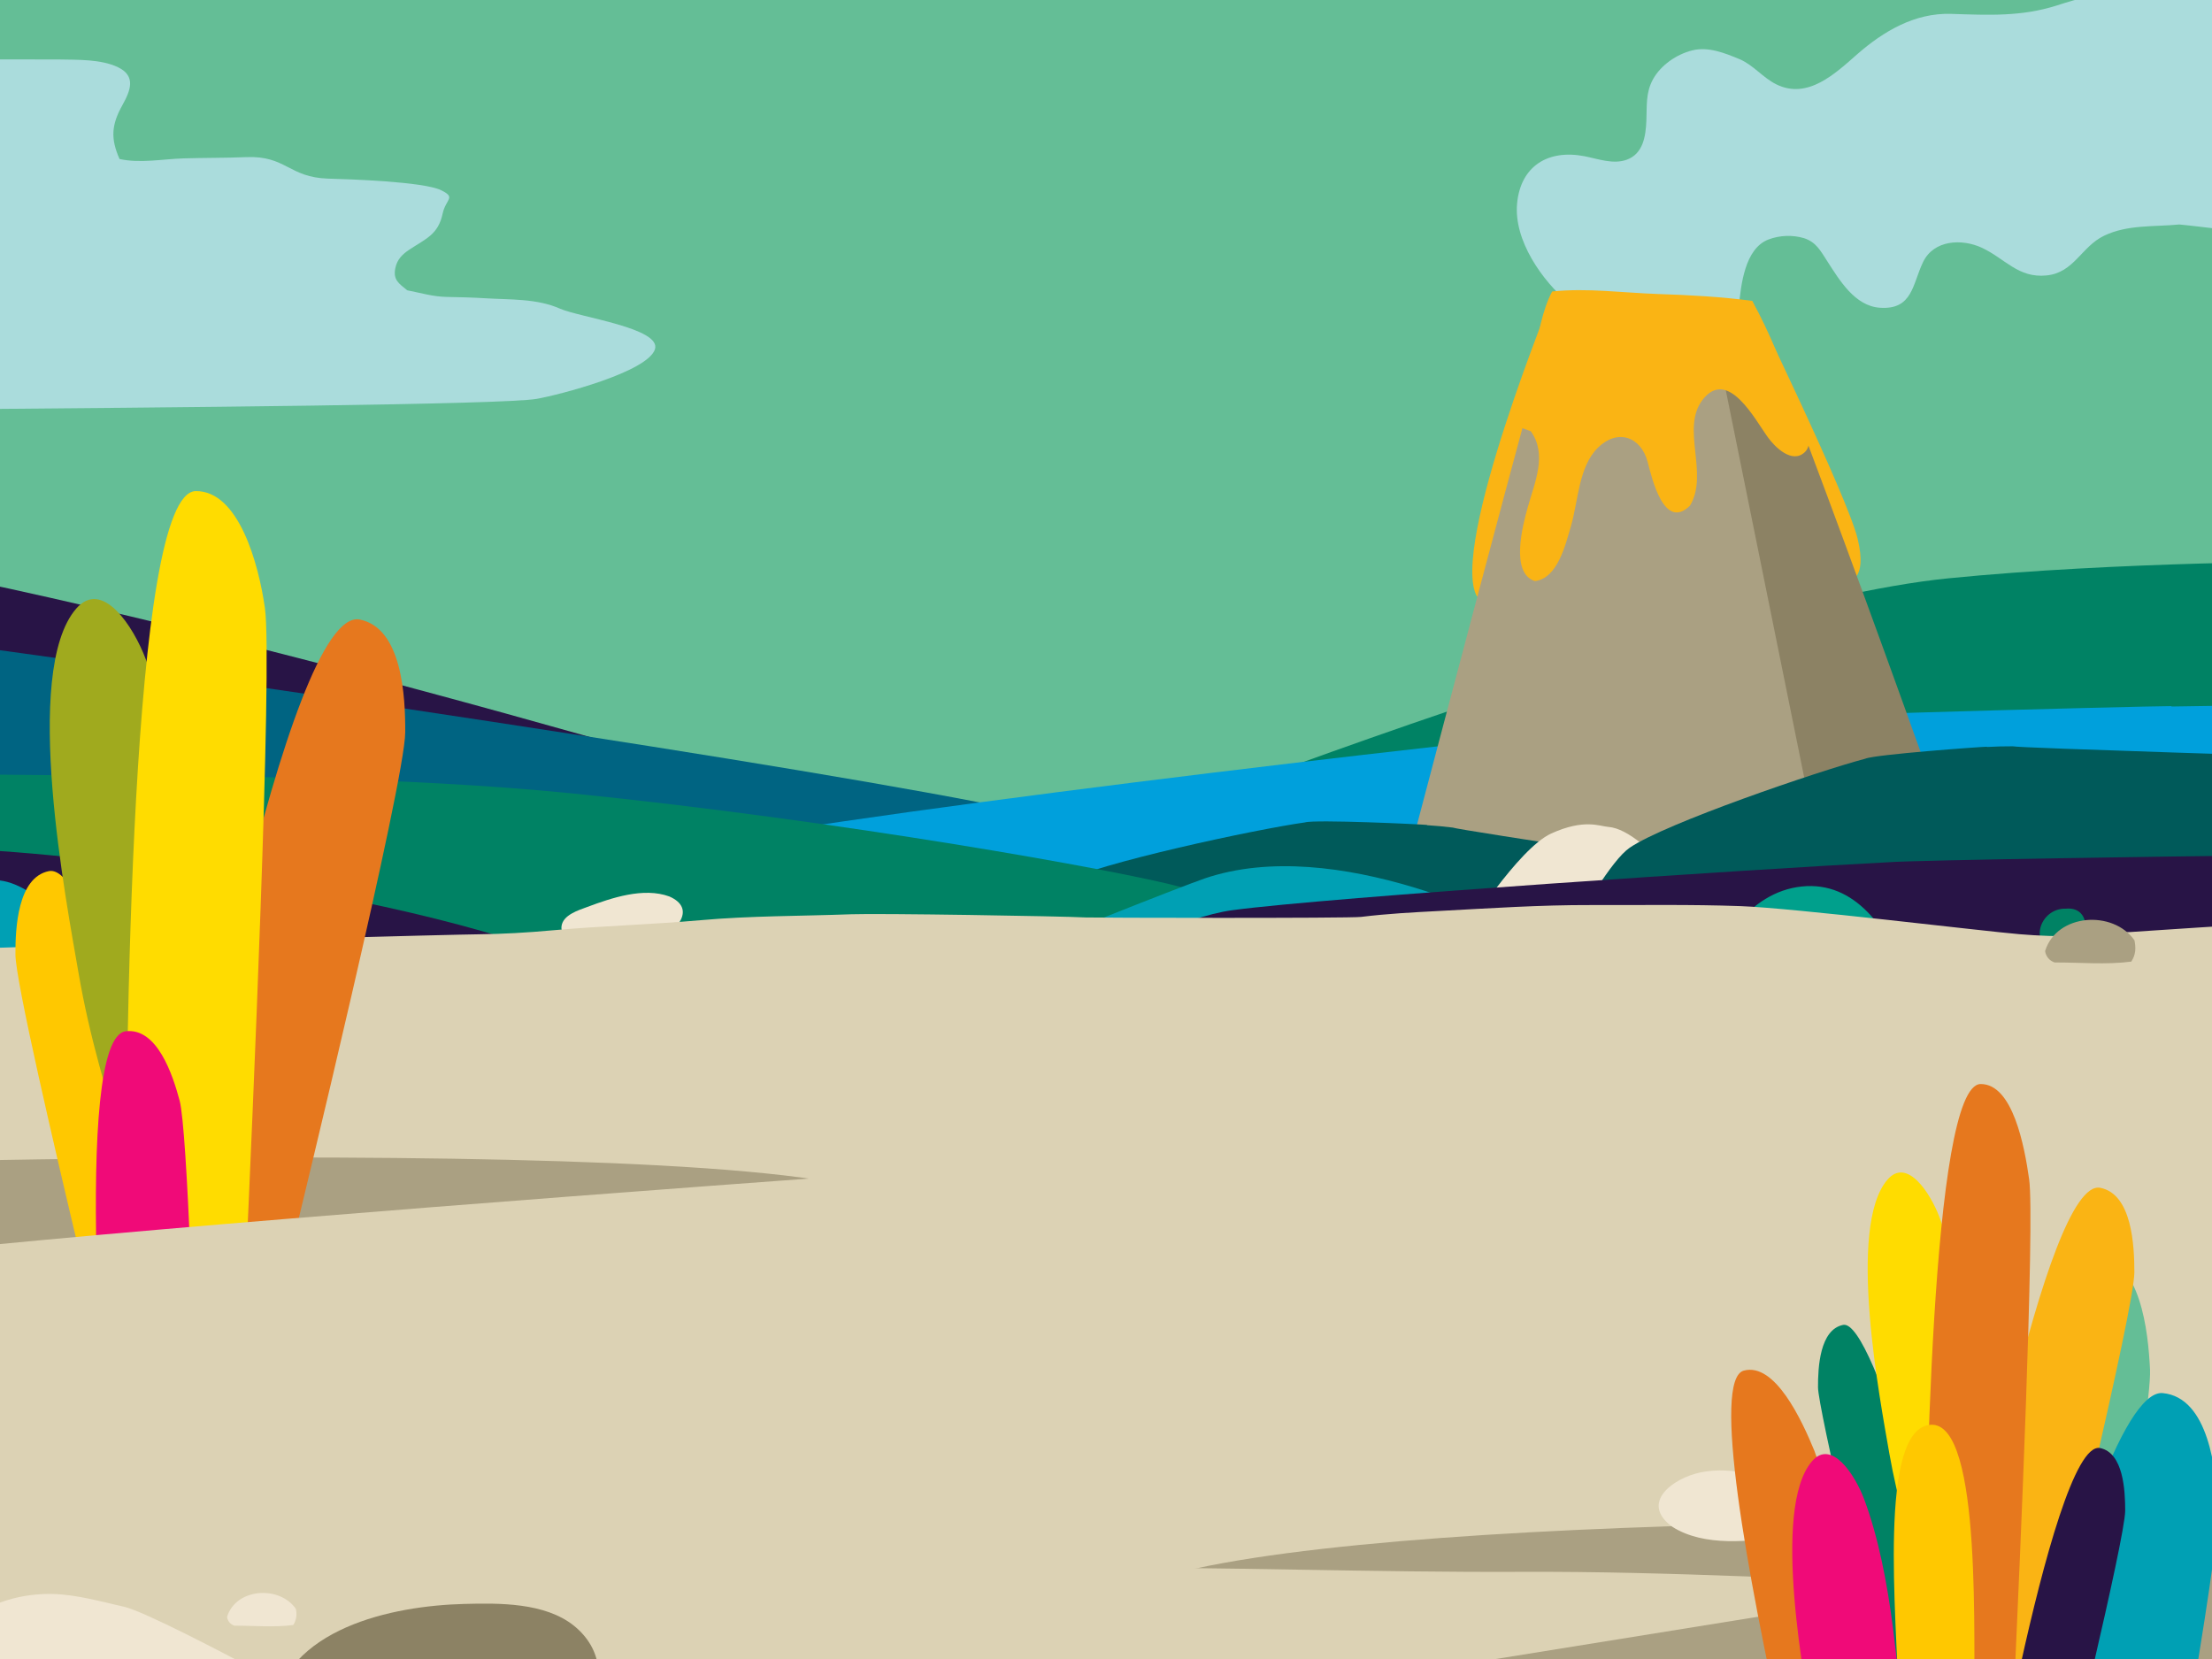
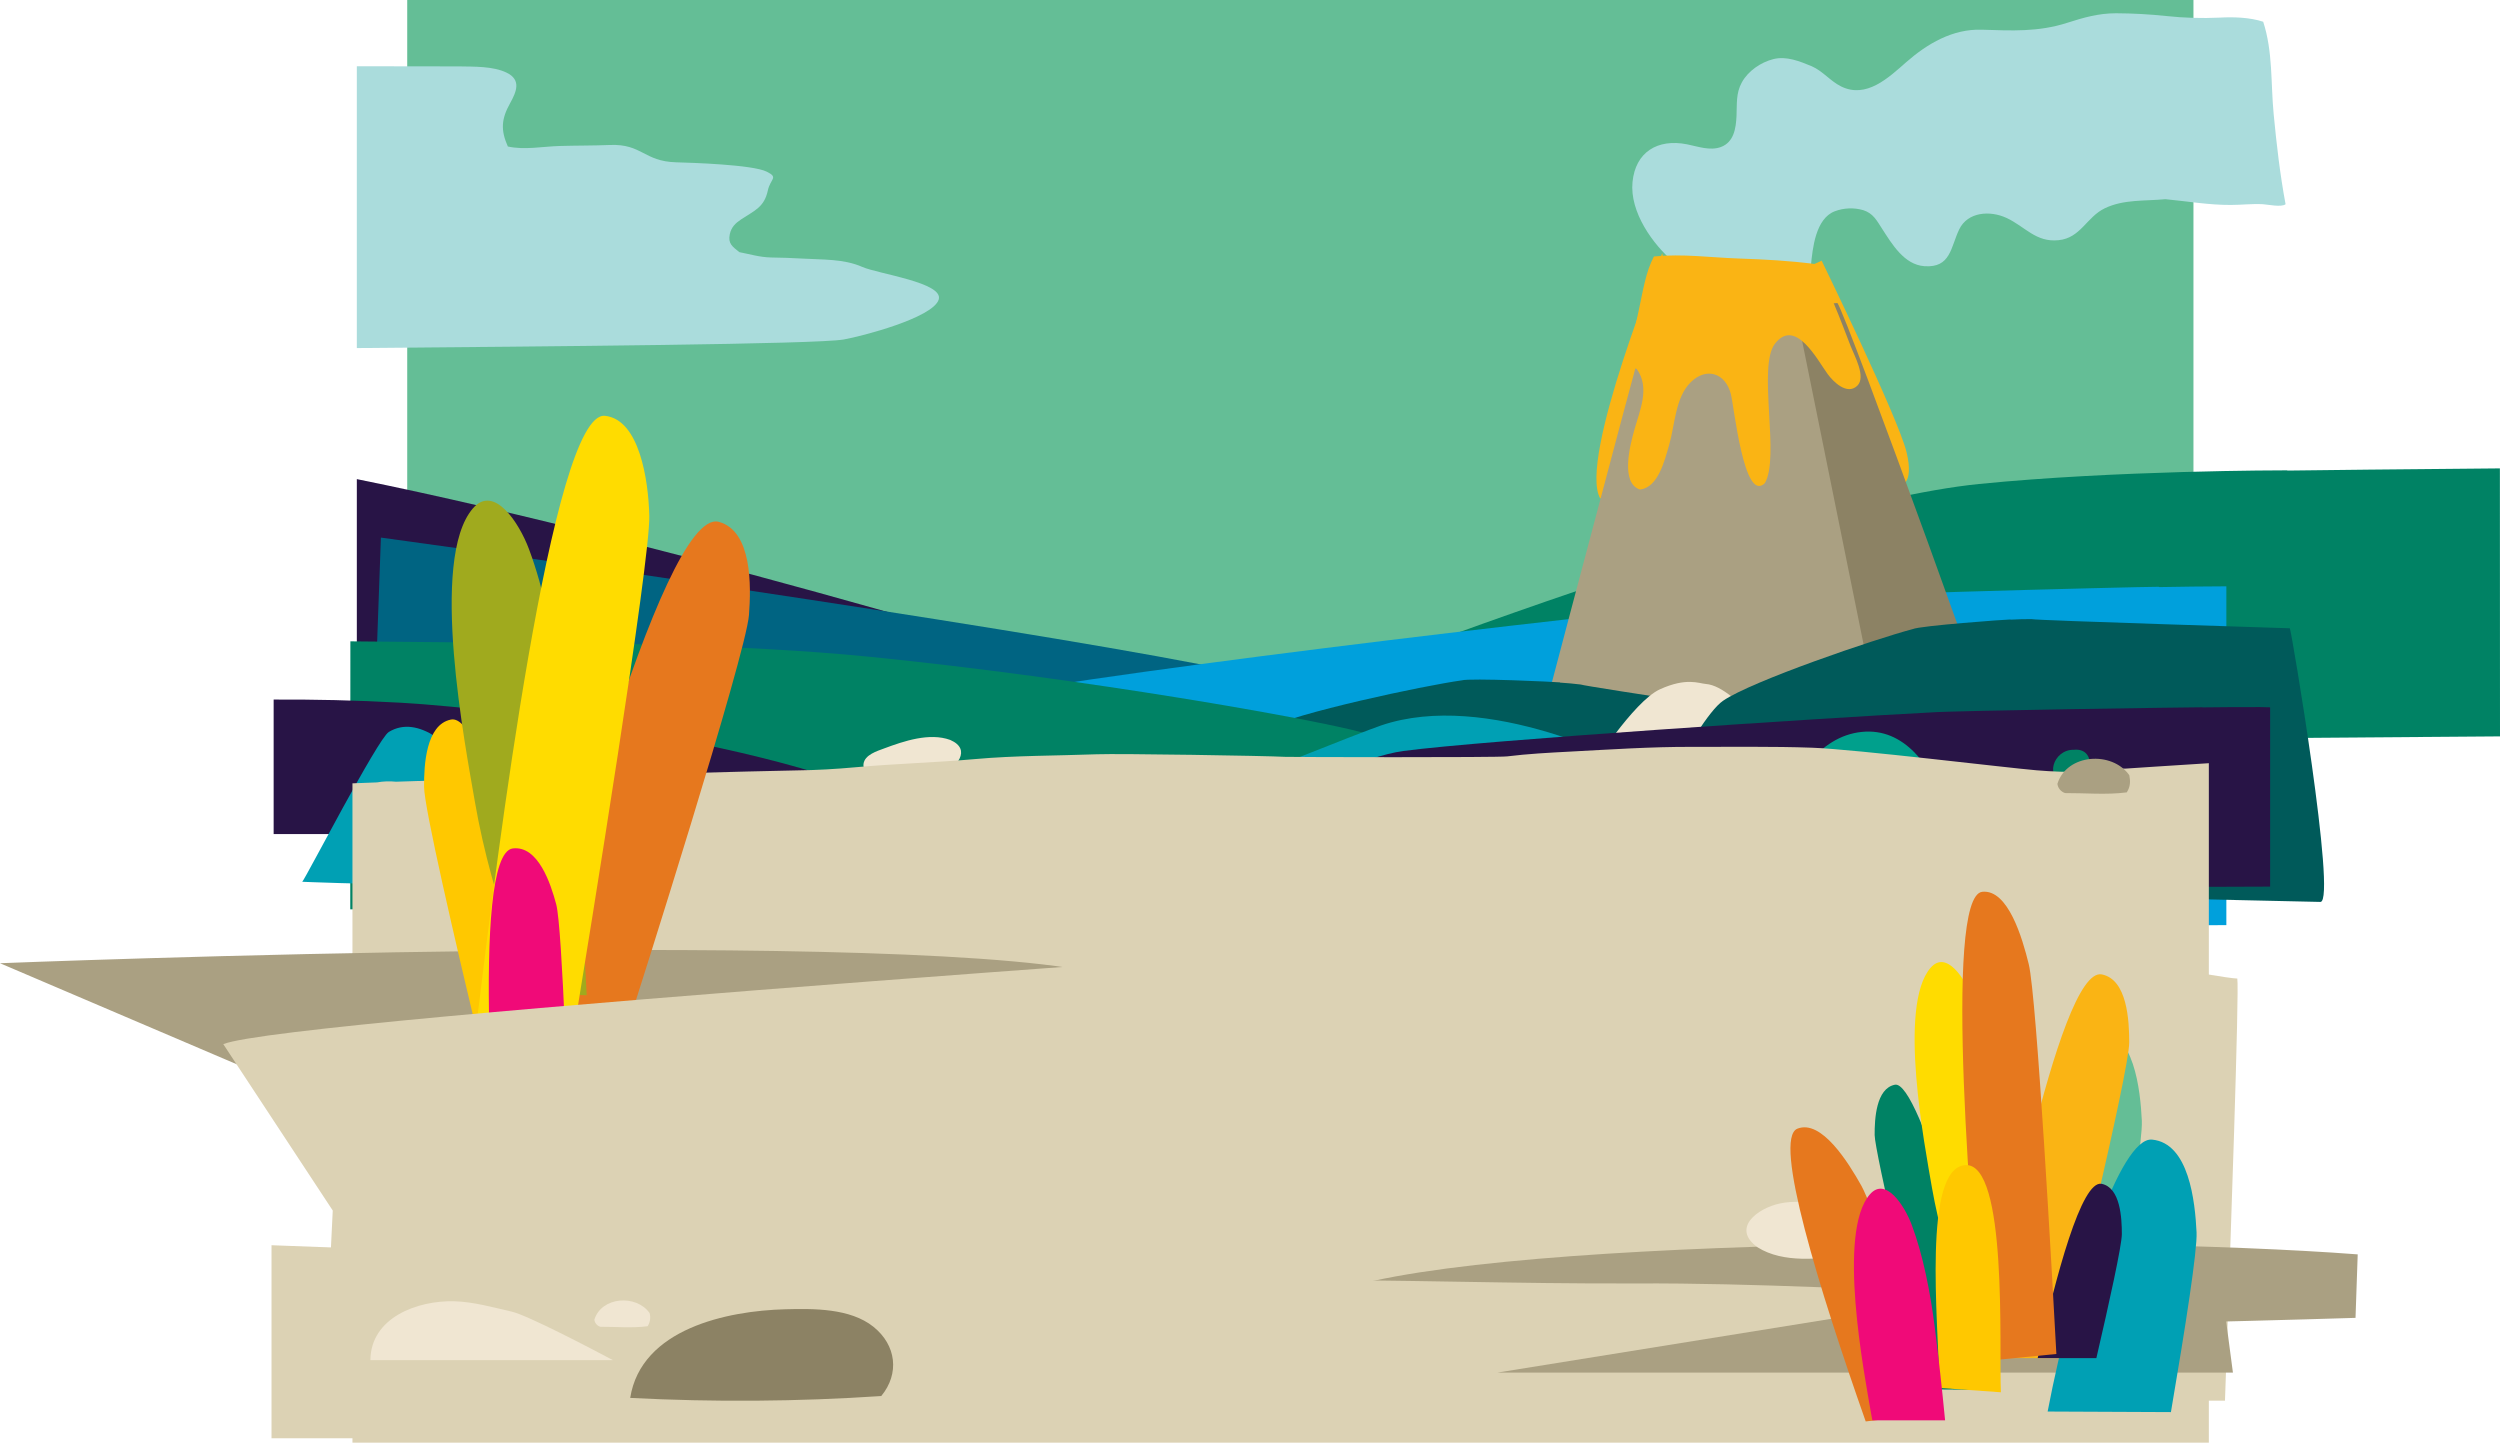
- <svg xmlns="http://www.w3.org/2000/svg" version="1.1" width="480px" height="360px" viewBox="0,0,480,360">
-   <g>
-     <g id="jurrasic2" stroke="none" stroke-width="1" fill="none" fill-rule="evenodd">
+ <svg xmlns="http://www.w3.org/2000/svg" version="1.1" width="674.134" height="389.014" viewBox="0,0,674.134,389.014">
+   <g transform="translate(111,5)">
+     <g data-paper-data="{&quot;isPaintingLayer&quot;:true}" fill-rule="nonzero" stroke="none" stroke-width="1" stroke-linecap="butt" stroke-linejoin="miter" stroke-miterlimit="10" stroke-dasharray="" stroke-dashoffset="0" style="mix-blend-mode: normal">
      <path d="M-1.191,278.939v-283.939h481.663v283.939z" fill="#64be96" />
      <path d="M563.134,193.568l-359.499,2.727c16.346,-7.881 160.789,-64.934 219.005,-70.784c36.747,-3.684 81.894,-3.684 83.104,-3.684l0.1,0.065c3.542,-0.089 35.814,-0.39 57.26,-0.59z" fill="#008264" />
      <path d="M214.851,186.26l-229.631,-1.334v-60.731c87.897,17.792 212.512,55.749 229.631,62.065z" fill="#281446" />
      <path d="M262.017,185.818l-15.419,30.643l-257.836,5.218l2.952,-81.717c70.896,9.64 203.686,29.415 237.812,37.75c5.395,1.316 25.466,6.305 32.491,8.105z" fill="#006482" />
      <path d="M489.345,244.459l-480.984,3.194c25.035,-10.555 100.264,-54.492 132.843,-62.248c32.579,-7.757 174.59,-24.445 217.683,-28.364c8.855,-1.358 107.436,-3.837 112.224,-3.813c0.054,0.022 0.105,0.05 0.153,0.083c6.021,-0.114 12.048,-0.183 18.081,-0.207z" fill="#00a0dc" />
      <path d="M375.734,120.464l-6.735,-50.052l11.216,-5.118c0,0 20.637,42.378 22.88,51.581c2.243,9.203 -2.019,9.203 -2.019,9.203z" fill="#fab414" />
      <path d="M341.614,88.363l-10.773,35.242l-10.325,5.838c-6.086,-10.549 16.712,-66.191 16.712,-66.191z" fill="#fab414" />
      <path d="M363.904,78.116l20.56,-1.411c2.296,2.851 46.912,125.583 46.912,129.278l-67.472,15.047z" fill="#8c8264" />
      <path d="M400.799,214.595l-108.617,22.432c0.136,-0.555 39.787,-151.314 41.705,-156.834l37.986,-8.453z" fill="#aaa082" />
      <path d="M505.313,50.064c-1.051,0.897 -4.864,0.077 -6.151,0c-2.857,-0.159 -5.738,0.201 -8.607,0.201c-5.844,0.041 -11.824,-1.004 -17.65,-1.553c-5.46,0.537 -11.234,-0.012 -16.328,2.444c-4.947,2.379 -6.493,8.022 -12.485,8.613c-6.122,0.638 -9.032,-3.684 -14.038,-6.009c-4.362,-2.019 -10.425,-1.706 -12.745,3.093c-2.32,4.799 -2.249,10.437 -9.404,9.923c-5.437,-0.39 -8.737,-5.992 -11.381,-10.077c-1.476,-2.284 -2.414,-4.168 -5.088,-5.029c-2.523,-0.728 -5.214,-0.624 -7.674,0.295c-5.189,1.983 -5.986,9.964 -6.446,14.687l-36.888,-0.885c-5.744,-4.835 -12.001,-13.595 -11.216,-21.67c0.785,-8.075 6.735,-11.753 14.693,-10.183c2.904,0.573 6.181,1.812 9.132,0.732c3.518,-1.305 4.073,-5.065 4.221,-8.388c0.148,-3.217 -0.189,-6.092 1.434,-9.044c1.694,-3.081 5.13,-5.437 8.506,-6.275c3.495,-0.891 7.101,0.59 10.289,1.901c3.058,1.322 5.035,4.008 7.951,5.454c6.836,3.406 12.869,-2.397 17.538,-6.493c5.714,-5.006 12.532,-9.049 20.413,-8.79c8.105,0.254 15.265,0.643 23.028,-1.854c4.457,-1.429 8.471,-2.58 13.193,-2.58c4.535,0.022 9.067,0.272 13.577,0.75c4.762,0.507 9.555,0.65 14.339,0.425c3.748,-0.213 8.182,-0.071 11.753,1.11c2.633,8.081 2.019,16.487 2.822,24.893c0.779,8.146 1.706,16.245 3.211,24.309z" fill="#aadcdc" />
-       <path d="M333.072,126.096c-5.401,-1.73 -2.633,-12.131 -1.576,-15.938c1.535,-5.513 4.321,-11.511 0.685,-16.582l-2.774,-1.004c-0.047,-2.745 1.21,-5.513 1.836,-8.146c0.59,-2.361 1.063,-4.776 1.588,-7.16c1.009,-4.634 1.771,-9.84 3.985,-14.02c7.727,-0.791 15.307,0.295 23.022,0.555c6.765,0.224 13.66,0.59 20.372,1.488c3.967,7.084 6.753,14.587 9.675,22.184c0.956,2.485 4.221,8.264 1.771,10.626c-2.745,2.645 -6.493,-1.068 -8.016,-3.188c-2.757,-3.772 -8.713,-15.301 -14.215,-8.111c-4.722,6.192 1.47,16.027 -2.715,22.939c-5.626,5.496 -8.264,-6.033 -9.156,-9.445c-1.476,-5.626 -6.588,-7.29 -10.797,-3.158c-4.209,4.132 -4.25,11.452 -5.856,17.007c-1.234,4.197 -2.922,11.358 -7.828,11.954z" fill="#fab414" />
+       <path d="M331.242,127.011c-5.401,-1.73 -2.633,-12.131 -1.576,-15.938c1.535,-5.513 4.321,-11.511 0.685,-16.582l-2.774,-1.004c-0.047,-2.745 1.21,-5.513 1.836,-8.146c0.59,-2.361 1.063,-4.776 1.588,-7.16c1.009,-4.634 1.771,-9.84 3.985,-14.02c7.727,-0.791 15.307,0.295 23.022,0.555c6.765,0.224 13.66,0.59 20.372,1.488c3.967,7.084 6.753,14.587 9.675,22.184c0.956,2.485 4.221,8.264 1.771,10.626c-2.745,2.645 -6.493,-1.068 -8.016,-3.188c-2.757,-3.772 -8.713,-15.301 -14.215,-8.111c-4.722,6.192 1.47,30.669 -2.715,37.581c-5.626,5.496 -8.264,-20.675 -9.156,-24.087c-1.476,-5.626 -6.588,-7.29 -10.797,-3.158c-4.209,4.132 -4.25,11.452 -5.856,17.007c-1.234,4.197 -2.922,11.358 -7.828,11.954z" fill="#fab414" />
      <path d="M213.499,212.252c6.328,-9.604 12.686,-18.607 16.588,-20.661c8.217,-4.339 42.703,-11.682 53.081,-13.128c2.161,-0.673 25.372,0.407 26.481,0.543c0.004,0.019 0.004,0.04 0,0.059c1.865,0.112 3.725,0.295 5.578,0.514c0.874,0.472 67.933,10.543 68.913,10.72c0.13,0.094 1.009,9.681 1.901,21.936z" fill="#005a5a" />
      <path d="M-16.521,167.937c21.446,0.201 53.718,0.502 57.26,0.59l0.1,-0.065c1.21,0 46.357,0 83.104,3.684c58.216,5.85 119.243,16.783 132.265,20.33c21.275,5.791 70.394,42.573 86.74,50.454l-359.499,-2.727z" fill="#008264" />
      <path d="M142.131,75.771c-1.57,4.959 -20.82,9.924 -25.626,10.774c-7.32,1.293 -79.338,1.865 -131.285,2.314v-75.996c14.616,0.012 26.906,0.041 27.573,0.041c4.008,0.083 9.114,-0.089 12.804,1.682c3.99,1.924 2.715,5.071 0.974,8.211c-2.403,4.303 -2.597,7.249 -0.632,11.706c4.48,0.992 9.386,0 13.925,-0.136c4.539,-0.136 9.073,-0.083 13.613,-0.272c8.619,-0.348 9.178,4.425 17.773,4.667c4.173,0.118 20.722,0.626 24.524,2.538c3.264,1.629 0.961,1.826 0.264,5.108c-0.962,4.492 -3.624,5.39 -7.196,7.751c-1.541,1.027 -2.662,2.125 -3.052,4.008c-0.537,2.562 0.75,3.341 2.58,4.829c2.904,0.555 5.537,1.375 8.524,1.434c2.828,0.053 5.626,0.118 8.447,0.295c5.36,0.331 11.151,0.024 16.18,2.255c4.256,1.883 22.007,4.219 20.608,8.788z" fill="#aadcdc" />
      <path d="M337.087,205.44c-2.119,4.646 -117.513,1.954 -117.513,1.954c1.924,-1.234 36.552,-14.976 41.865,-16.783c28.429,-9.634 66.823,9.746 75.648,14.829z" fill="#00a0b4" />
      <path d="M317.848,202.494c0,0 11.594,-18.37 18.76,-21.623c7.166,-3.253 10.484,-1.582 12.397,-1.434c8.506,0.643 21.841,20.33 22.668,21.883c-2.302,2.025 -53.824,1.175 -53.824,1.175z" fill="#f0e6d2" />
      <path d="M514.728,238.208l-192.323,-4.292c5.879,-7.196 23.559,-44.663 31.216,-49.946c7.656,-5.283 41.021,-16.664 51.15,-19.333c2.072,-0.921 25.242,-2.597 26.363,-2.597c0.014,0.016 0.026,0.034 0.035,0.053c1.865,-0.112 3.731,-0.148 5.596,-0.148c0.927,0.36 68.706,2.408 69.698,2.473c0.372,0.236 12.721,73.576 8.264,73.789z" fill="#005a5a" />
      <path d="M-37.211,219.908v-36.269c10.531,-0.053 22.101,0.165 34.238,0.85c29.616,1.676 121.81,13.087 147.477,35.419z" fill="#281446" />
      <path d="M35.987,230.823c-1.181,4.646 -65.483,1.954 -65.483,1.954c1.068,-1.234 20.378,-38.589 23.329,-40.395c15.844,-9.634 37.237,33.358 42.154,38.441z" fill="#00a0b4" />
      <path d="M501.151,234.076l-320.42,1.181c16.346,-3.867 65.465,-34.917 86.74,-37.756c21.275,-2.839 113.971,-8.949 142.117,-10.384c5.75,-0.496 70.129,-1.399 73.252,-1.399l0.1,0.035c5.171,-0.083 10.36,-0.083 15.549,-0.083c0.218,0.018 1.151,0.035 2.662,0.065z" fill="#281446" />
      <path d="M420.869,235.705l-58.754,3.483c0,0 5.738,-44.427 28.884,-46.823c23.146,-2.391 28.347,41.493 29.87,43.341z" fill="#00a08c" />
      <path d="M448.242,197.181c6.972,-0.714 4.9,10.927 -1.972,9.345c-6.322,-1.452 -3.636,-9.492 1.972,-9.345z" fill="#008264" />
      <path d="M145.23,194.525c5.986,2.603 1.629,7.562 -2.491,9.392c-4.929,2.184 -10.75,1.417 -15.903,0.549c-1.806,-0.301 -5.313,-1.009 -4.988,-3.477c0.325,-2.467 3.66,-3.459 5.602,-4.185c5.295,-1.972 12.19,-4.315 17.78,-2.279z" fill="#f0e6d2" />
      <path d="M484.623,384.014h-500.583v-177.784l6.629,-0.254c1.683,-0.302 3.4,-0.363 5.1,-0.183c16.127,-0.567 35.838,-1.157 53.996,-1.665c0.024,-0.118 0.071,-0.23 0.071,-0.348c4.103,0.065 8.111,-0.041 12.202,-0.313c0.035,0.106 0.035,0.213 0.035,0.325c22.296,-0.608 40.005,-1.051 41.776,-1.051c5.254,-0.059 10.578,-0.366 15.809,-0.844c10.761,-0.98 21.582,-1.257 32.337,-2.214c10.85,-0.968 21.871,-0.885 32.786,-1.293c5.921,-0.224 45.59,0.407 50.814,0.697c1.316,0.077 57.177,0.207 59.792,-0.124c5.59,-0.691 11.216,-0.986 16.836,-1.281c11.062,-0.584 21.965,-1.322 33.057,-1.287c10.809,0.035 21.582,-0.159 32.396,0.23c11.665,0.425 52.307,5.401 60.519,6.092c4.177,0.354 8.37,0.496 12.562,0.425c3.884,-0.065 7.574,-0.891 11.487,-0.891c0.024,0.018 13.353,-0.915 22.379,-1.452z" fill="#dcd2b4" />
      <path d="M-111,254.736c0,0 252.653,-10.035 299.287,3.542c46.634,13.577 -202.476,37.78 -202.476,37.78z" fill="#aaa082" />
      <path d="M123.353,325.91c-12.237,1.93 -73.027,4.421 -83.824,3.867c3.695,-7.013 25.224,-14.758 38.606,-16.529c7.513,-1.016 15.149,-0.64 22.526,1.11c4.356,1.045 23.282,8.766 22.692,11.552z" fill="#008264" />
-       <path d="M36.312,272.446c3.4,-18.89 26.039,-141.131 41.77,-138.003c9.179,1.83 9.894,16.712 9.852,24.486c-0.059,10.714 -22.745,104.019 -25.059,113.517z" fill="#e6781e" />
+       <path d="M31.575,270.484c4.705,-18.608 35.787,-138.98 51.263,-134.765c9.03,2.464 8.708,17.359 8.126,25.112c-0.804,10.684 -29.921,102.186 -32.89,111.5z" fill="#e6781e" />
      <path d="M17.398,272.446c-5.513,-23.117 -14.049,-59.698 -14.049,-65.335c-0.03,-5.738 0.496,-16.718 7.255,-18.081c9.079,-1.8 21.251,52.721 27.349,83.417z" fill="#ffc800" />
      <path d="M47.203,263.373c-8.477,-0.236 -15.437,-0.283 -19.935,-13.548c-3.955,-11.653 -7.898,-25.135 -10.206,-38.589c-2.58,-15.053 -12.397,-65.448 -0.531,-79.161c5.679,-6.582 12.467,3.943 15.1,10.968c4.055,10.82 6.682,24.138 8.335,37.337c3.312,26.505 5.95,55.312 7.237,82.992z" fill="#a0aa1e" />
-       <path d="M27.18,272.446c0.183,-43.565 1.004,-165.741 15.301,-165.877c9.333,-0.1 13.654,15.844 15.006,25.383c1.712,12.09 -2.857,114.396 -4.038,140.494z" fill="#ffdc00" />
+       <path d="M17.629,270.096c5.253,-43.247 20.292,-164.498 34.508,-162.968c9.281,0.987 11.717,17.326 11.949,26.958c0.293,12.207 -16.155,113.286 -20.366,139.068z" fill="#ffdc00" />
      <path d="M20.934,272.446c-0.561,-24.793 0.502,-47.974 6.358,-48.665c6.854,-0.809 10.224,9.569 11.694,15.077c0.844,3.176 1.671,17.485 2.361,33.589z" fill="#f00a78" />
      <path d="M-21.273,321.424l-29.515,-44.864c16.865,-7.084 336.034,-28.447 338.395,-28.925c2.58,-0.519 5.165,-1.116 7.78,-1.446c5.59,-0.691 11.216,-0.986 16.836,-1.281c11.062,-0.584 21.965,-1.322 33.057,-1.287c10.809,0.035 21.582,-0.159 32.396,0.23c11.665,0.425 52.307,5.401 60.519,6.092c4.185,0.354 50.359,8.925 54.102,8.925c0.537,3.388 -1.741,69.113 -3.323,113.824h-512.755z" fill="#dcd2b4" />
      <path d="M328.279,356.429c-0.177,-0.449 -0.289,-0.72 -0.443,-1.116l-5.732,-0.218c-7.515,-3.996 0.549,-10.035 6.493,-13.276c8.223,-4.439 18.158,-5.183 30.159,-5.803c11.558,-0.59 23.063,-0.183 30.549,4.339c7.674,4.616 9.976,10.567 3.902,15.773c-2.166,-0.213 -4.132,0.455 -6.222,0c-9.303,0.903 -19.15,0.401 -28.589,0.496c-10.029,0.13 -20.088,-0.059 -30.118,-0.195z" fill="#00a08c" />
      <path d="M524.764,333.248l-0.59,17.119c0,0 -315.816,10.035 -278.626,-5.903c37.19,-15.938 209.56,-16.529 279.217,-11.216z" fill="#aaa082" />
      <path d="M483.442,347.149v35.684h-521.226v-52.054c20.938,0.744 218.651,8.217 223.964,8.471c15.649,0.756 31.576,1.021 47.225,0.927c32.207,-0.183 64.521,1.051 96.705,0.909c32.479,-0.148 65.341,1.854 97.932,2.845c6.995,0.213 29.604,1.564 55.401,3.217z" fill="#dcd2b4" />
      <path d="M486.984,333.838l4.132,31.286h-198.344z" fill="#aaa082" />
      <path d="M362.966,331.359c-7.255,-5.189 0,-10.572 6.009,-11.842c7.208,-1.511 14.758,1.181 21.405,3.802c2.326,0.921 6.777,2.857 5.667,6.068c-1.11,3.211 -5.903,3.577 -8.678,3.996c-7.633,1.139 -17.52,2.302 -24.403,-2.025z" fill="#f0e6d2" />
      <path d="M426.394,345.52c6.794,-35.43 19.616,-74.137 28.152,-73.328c9.988,0.945 11.605,16.747 12.007,25.011c0.23,4.787 -2.969,25.366 -6.913,48.47z" fill="#64be96" />
      <path d="M441.152,375.626c6.794,-35.43 19.616,-74.137 28.152,-73.328c9.988,0.945 11.605,16.747 12.007,25.011c0.23,4.787 -2.969,25.366 -6.913,48.47z" fill="#00a0b4" />
      <path d="M424.441,361.228c2.556,-14.173 19.516,-105.837 31.322,-103.475c6.883,1.37 7.391,12.532 7.391,18.359c-0.047,8.034 -17.025,77.998 -18.795,85.117z" fill="#fab414" />
      <path d="M409.653,369.658c-4.132,-17.331 -15.124,-64.261 -15.147,-68.582c-0.024,-4.321 0.372,-12.562 5.454,-13.577c6.794,-1.352 22.993,59.267 27.573,82.289z" fill="#008264" />
      <path d="M438.472,361.211c4.9,-22.196 11.812,-48.063 17.237,-46.989c5.083,1.033 5.454,9.274 5.454,13.577c-0.012,3.087 -3.424,18.559 -6.871,33.429z" fill="#281446" />
      <path d="M432.599,354.428c-6.358,-0.177 -11.576,-0.213 -14.953,-10.159c-2.952,-8.737 -5.903,-18.849 -7.674,-28.925c-1.936,-11.287 -9.274,-49.072 -0.401,-59.356c4.262,-4.935 9.351,2.952 11.322,8.223c3.04,8.117 5.012,18.099 6.251,27.998c2.521,19.864 4.498,41.463 5.454,62.219z" fill="#ffdc00" />
-       <path d="M417.593,361.205c0.142,-32.668 1.476,-125.872 12.196,-125.972c6.989,-0.041 9.522,13.506 10.531,20.661c1.281,9.055 -2.131,85.766 -3.028,105.335z" fill="#e6781e" />
-       <path d="M387.192,378.005c-8.14,-36.8 -15.773,-78.736 -8.778,-80.589c6.765,-1.795 12.556,10.714 15.301,17.396c2.149,5.23 8.943,35.956 14.758,63.193z" fill="#e6781e" />
+       <path d="M423.905,362.036c-3.104,-32.52 -11.034,-125.396 -0.377,-126.561c6.951,-0.735 10.816,12.494 12.531,19.513c2.174,8.883 6.399,85.554 7.45,105.115z" fill="#e6781e" />
+       <path d="M392.095,378.298c-12.517,-35.55 -25.149,-76.26 -18.428,-78.943c6.499,-2.597 13.756,9.123 17.286,15.425c2.763,4.933 13.212,34.616 22.267,60.953z" fill="#e6781e" />
      <path d="M412.015,369.256c-0.419,-18.601 -4.557,-59.267 6.924,-60.082c11.482,-0.815 9.085,49.191 9.604,61.262z" fill="#ffc800" />
      <path d="M393.597,376.458c-1.936,-11.293 -9.256,-49.078 -0.401,-59.362c4.238,-4.935 9.351,2.957 11.322,8.229c3.04,8.111 5.012,18.099 6.251,27.992c1.009,8.005 1.924,16.293 2.733,24.687h-19.616c-0.094,-0.519 -0.171,-1.033 -0.289,-1.547z" fill="#f00a78" />
      <path d="M-11.125,361.771c0.106,-11.476 12.65,-16.145 22.632,-15.879c5.189,0.142 10.395,1.647 15.437,2.78c4.256,0.956 21.481,9.988 27.343,13.099z" fill="#f0e6d2" />
      <path d="M58.938,371.948c2.952,-18.689 26.281,-23.494 41.77,-23.896c7.633,-0.201 17.532,-0.319 23.825,4.722c6.163,4.959 7.084,12.627 2.102,18.672c-22.536,1.508 -45.141,1.675 -67.697,0.502z" fill="#8c8264" />
      <path d="M64.174,349.08c0.327,1.203 0.134,2.488 -0.531,3.542c-4.262,0.555 -8.63,0.124 -12.78,0.148c-0.857,-0.271 -1.479,-1.015 -1.594,-1.907c1.93,-6.263 11.328,-6.871 14.905,-1.783z" fill="#f0e6d2" />
      <path d="M463.177,204.041c0.301,1.582 0.348,3.028 -0.691,4.628c-5.537,0.714 -11.216,0.159 -16.623,0.189c-1.116,-0.355 -1.927,-1.324 -2.078,-2.485c2.515,-8.158 14.746,-8.955 19.392,-2.332z" fill="#aaa082" />
    </g>
  </g>
</svg>
